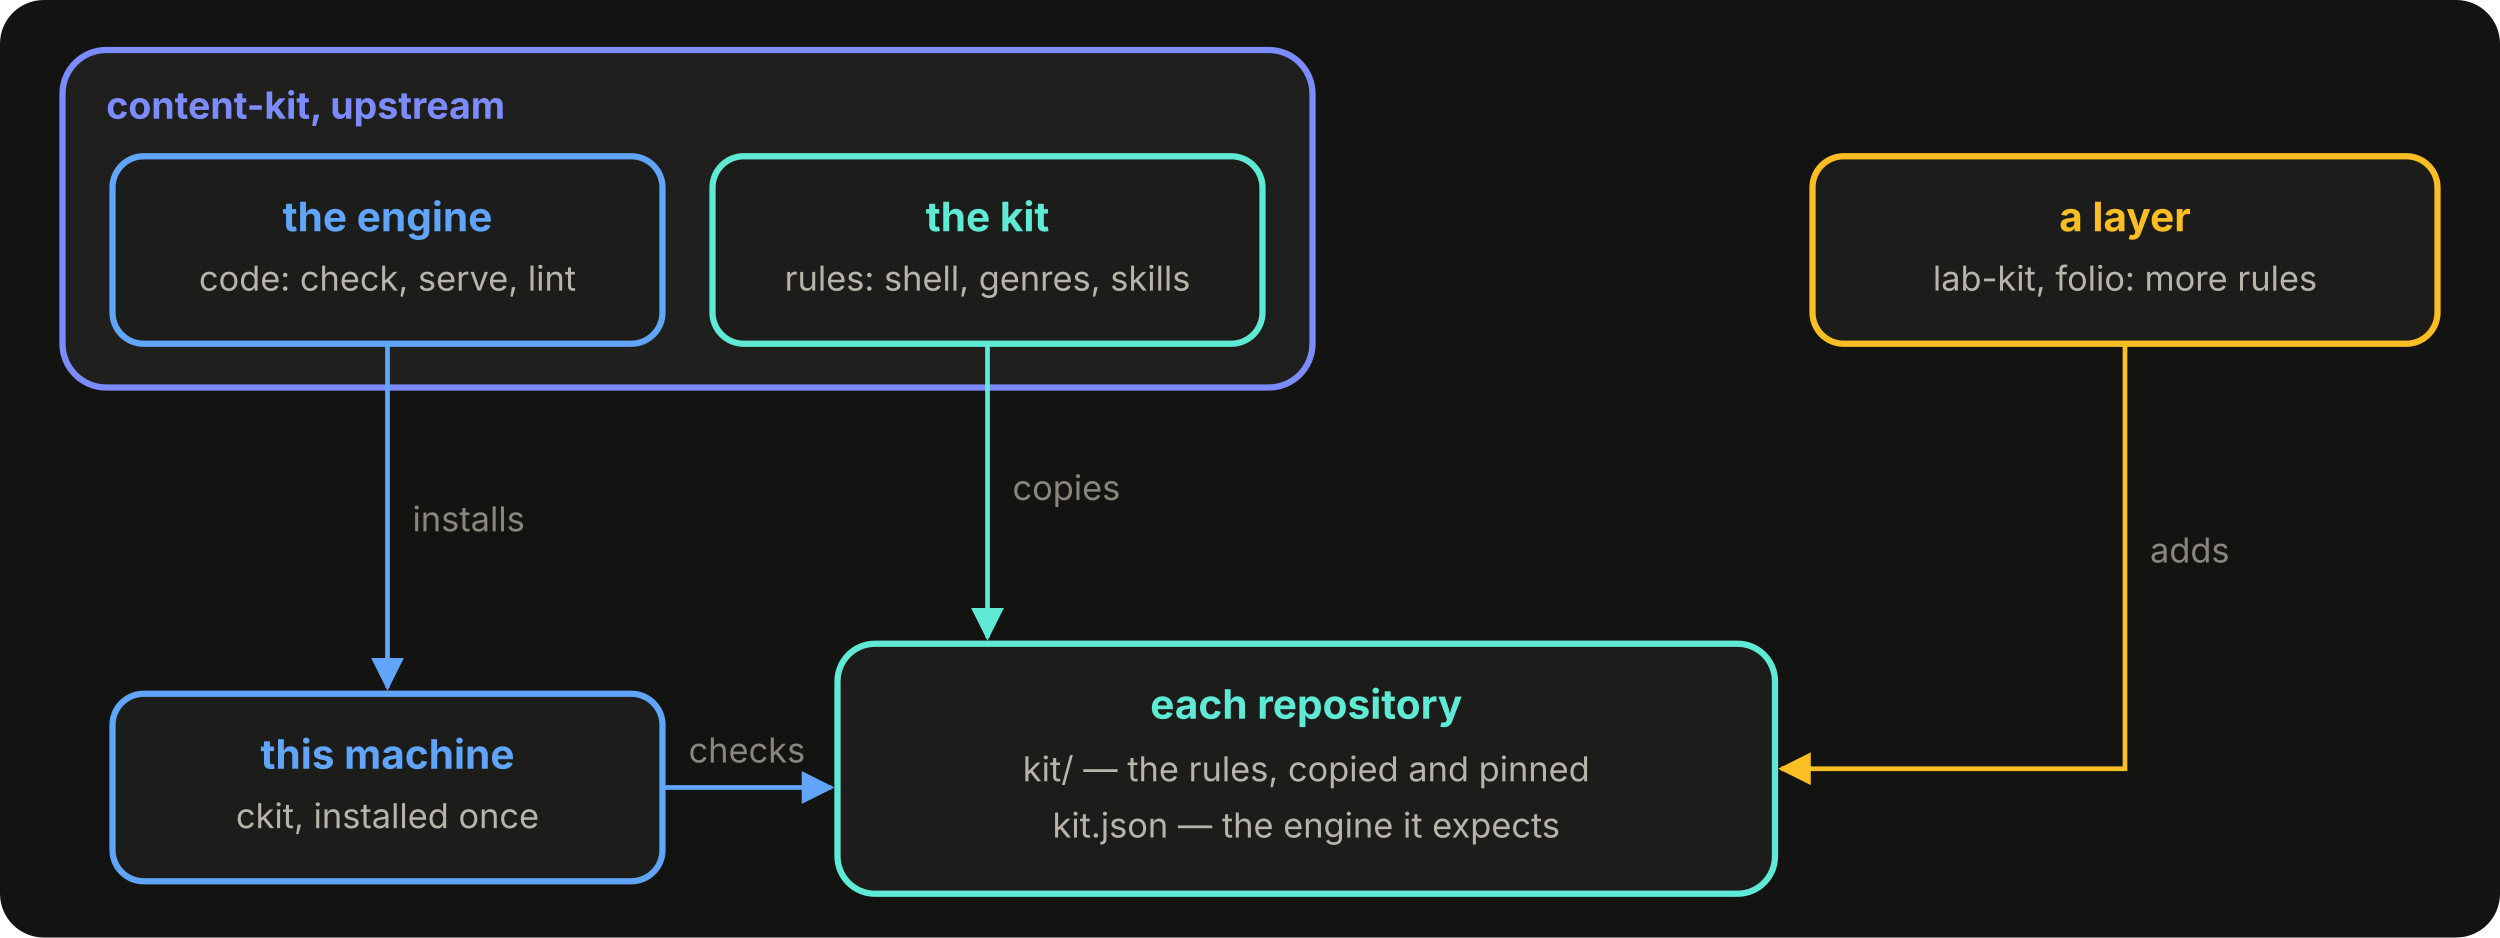
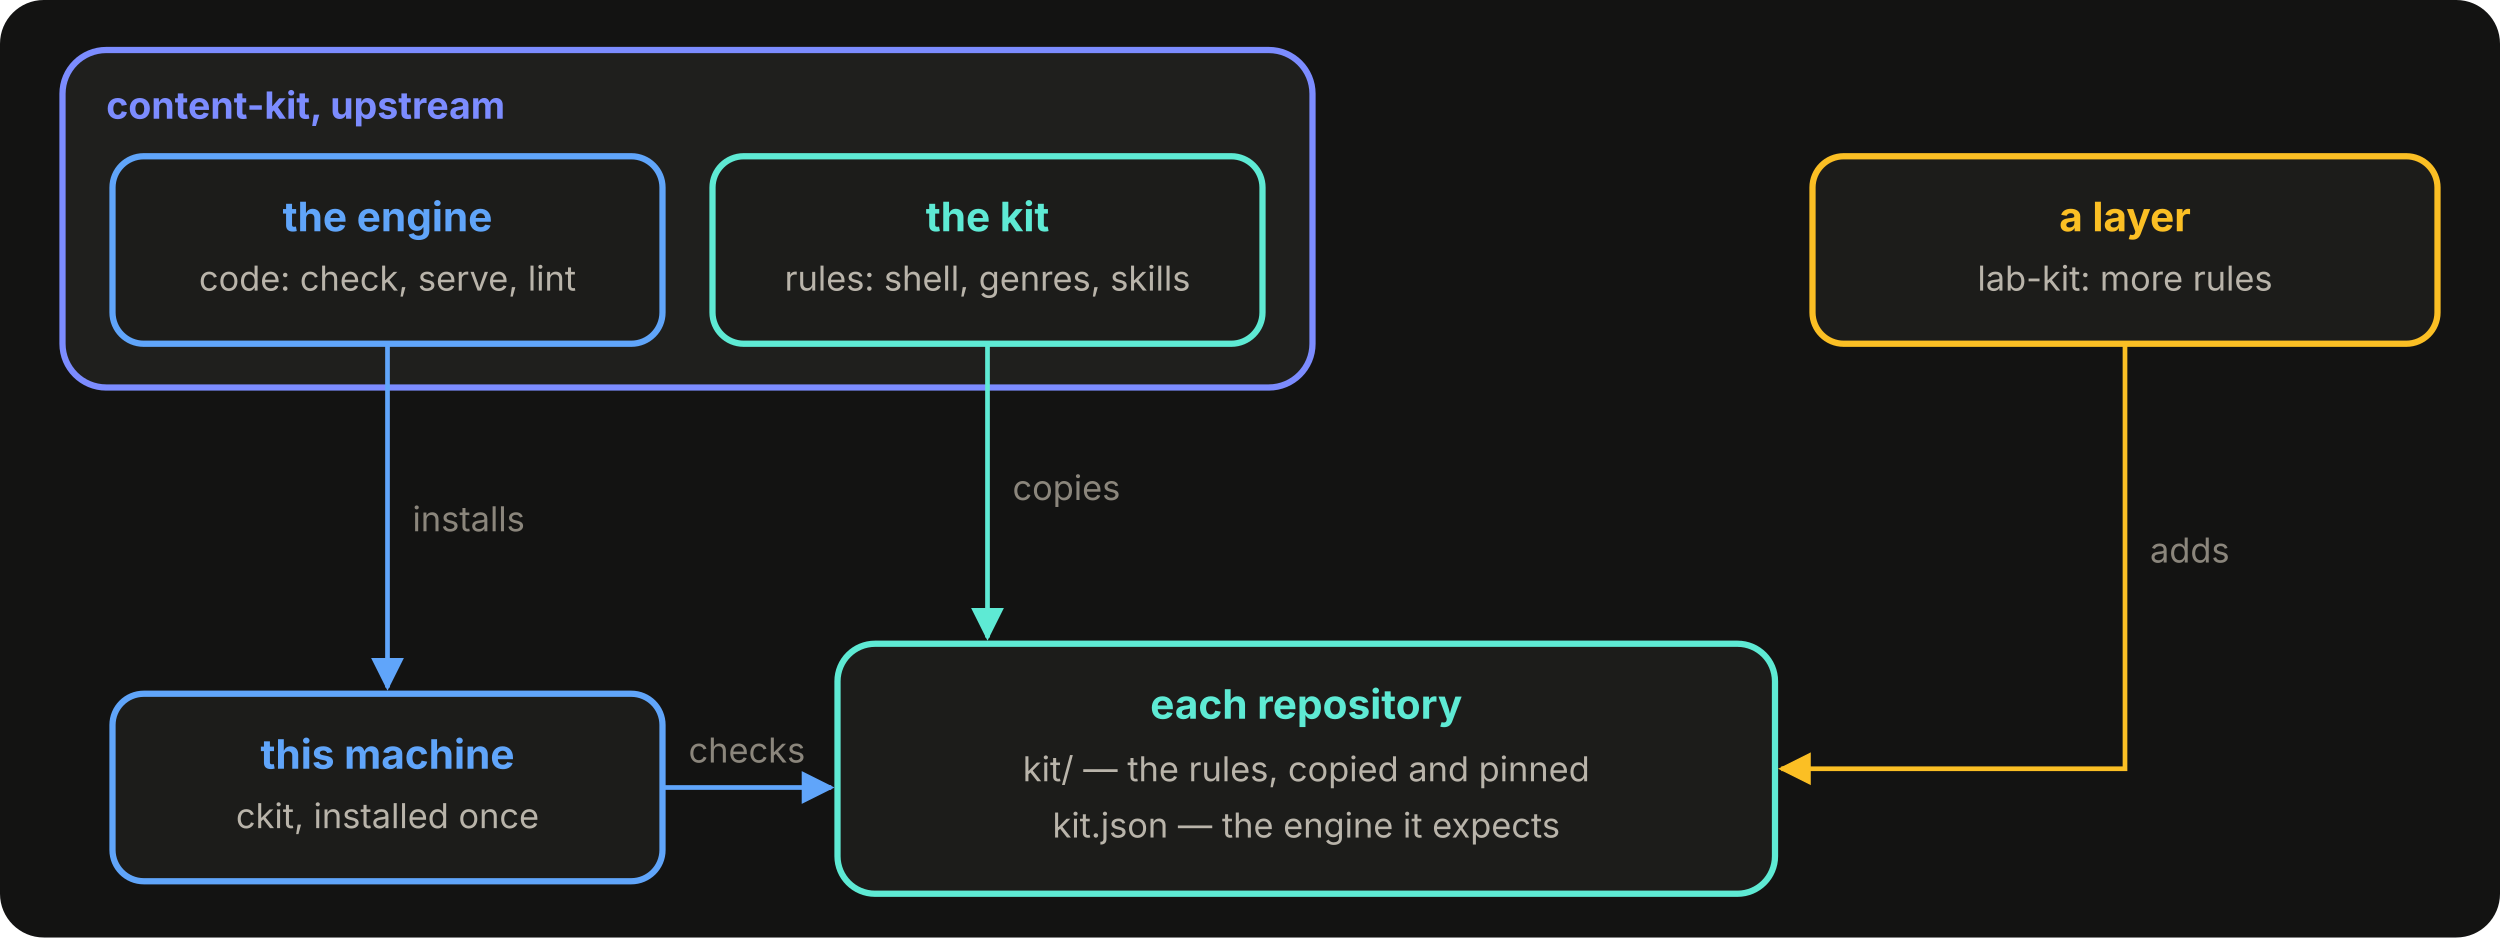
<svg xmlns="http://www.w3.org/2000/svg" width="800" height="300" viewBox="0 0 800 300" role="img">
  <style>text{font-family:system-ui,-apple-system,"Segoe UI",sans-serif;fill:#ecebe6}.t2{fill:#b9b4aa}.t3{fill:#8b867c}</style>
  <rect width="800" height="300" rx="14" fill="#131312" />
  <defs>
    <marker id="hs-b" viewBox="0 0 10 10" refX="9" refY="5" markerWidth="7" markerHeight="7" orient="auto">
      <path d="M0 0 L10 5 L0 10 z" style="fill: #60a5fa" />
    </marker>
    <marker id="hs-t" viewBox="0 0 10 10" refX="9" refY="5" markerWidth="7" markerHeight="7" orient="auto">
      <path d="M0 0 L10 5 L0 10 z" style="fill: #5eead4" />
    </marker>
    <marker id="hs-m" viewBox="0 0 10 10" refX="9" refY="5" markerWidth="7" markerHeight="7" orient="auto">
      <path d="M0 0 L10 5 L0 10 z" style="fill: #fbbf24" />
    </marker>
  </defs>
  <rect x="20" y="16" width="400" height="108" rx="14" style="fill: #1f1f1d; stroke: #7c8cff; stroke-width: 2" />
  <text x="34" y="38" style="font-size: 12px; font-weight: 700; fill: #7c8cff">content-kit, upstream</text>
  <rect x="36" y="50" width="176" height="60" rx="10" style="fill: #1c1c1a; stroke: #60a5fa; stroke-width: 2" />
  <text x="124" y="74" text-anchor="middle" style="font-size: 13px; font-weight: 700; fill: #60a5fa">the engine</text>
  <text x="124" y="93" text-anchor="middle" class="t2" style="font-size: 11px">code: check, serve, lint</text>
  <rect x="228" y="50" width="176" height="60" rx="10" style="fill: #1c1c1a; stroke: #5eead4; stroke-width: 2" />
  <text x="316" y="74" text-anchor="middle" style="font-size: 13px; font-weight: 700; fill: #5eead4">the kit</text>
  <text x="316" y="93" text-anchor="middle" class="t2" style="font-size: 11px">rules: shell, genres, skills</text>
  <rect x="580" y="50" width="200" height="60" rx="10" style="fill: #1c1c1a; stroke: #fbbf24; stroke-width: 2" />
  <text x="680" y="74" text-anchor="middle" style="font-size: 13px; font-weight: 700; fill: #fbbf24">a layer</text>
-   <text x="680" y="93" text-anchor="middle" class="t2" style="font-size: 11px">lab-kit, folio: more rules</text>
+   <text x="680" y="93" text-anchor="middle" class="t2" style="font-size: 11px">lab-kit: more rules</text>
  <path d="M124 110 L124 220" style="stroke: #60a5fa; stroke-width: 1.5" marker-end="url(#hs-b)" />
  <text x="132" y="170" class="t3" style="font-size: 11px">installs</text>
  <path d="M316 110 L316 204" style="stroke: #5eead4; stroke-width: 1.5" marker-end="url(#hs-t)" />
  <text x="324" y="160" class="t3" style="font-size: 11px">copies</text>
  <path d="M680 110 L680 246 L570 246" style="fill: none; stroke: #fbbf24; stroke-width: 1.5" marker-end="url(#hs-m)" />
  <text x="688" y="180" class="t3" style="font-size: 11px">adds</text>
  <rect x="36" y="222" width="176" height="60" rx="10" style="fill: #1c1c1a; stroke: #60a5fa; stroke-width: 2" />
  <text x="124" y="246" text-anchor="middle" style="font-size: 13px; font-weight: 700; fill: #60a5fa">this machine</text>
  <text x="124" y="265" text-anchor="middle" class="t2" style="font-size: 11px">ckit, installed once</text>
  <path d="M212 252 L266 252" style="stroke: #60a5fa; stroke-width: 1.5" marker-end="url(#hs-b)" />
  <text x="239" y="244" text-anchor="middle" class="t3" style="font-size: 11px">checks</text>
  <rect x="268" y="206" width="300" height="80" rx="12" style="fill: #1c1c1a; stroke: #5eead4; stroke-width: 2" />
  <text x="418" y="230" text-anchor="middle" style="font-size: 13px; font-weight: 700; fill: #5eead4">each repository</text>
  <text x="418" y="250" text-anchor="middle" class="t2" style="font-size: 11px">kit/ — the rules, copied and pinned</text>
  <text x="418" y="268" text-anchor="middle" class="t2" style="font-size: 11px">kit.json — the engine it expects</text>
</svg>
